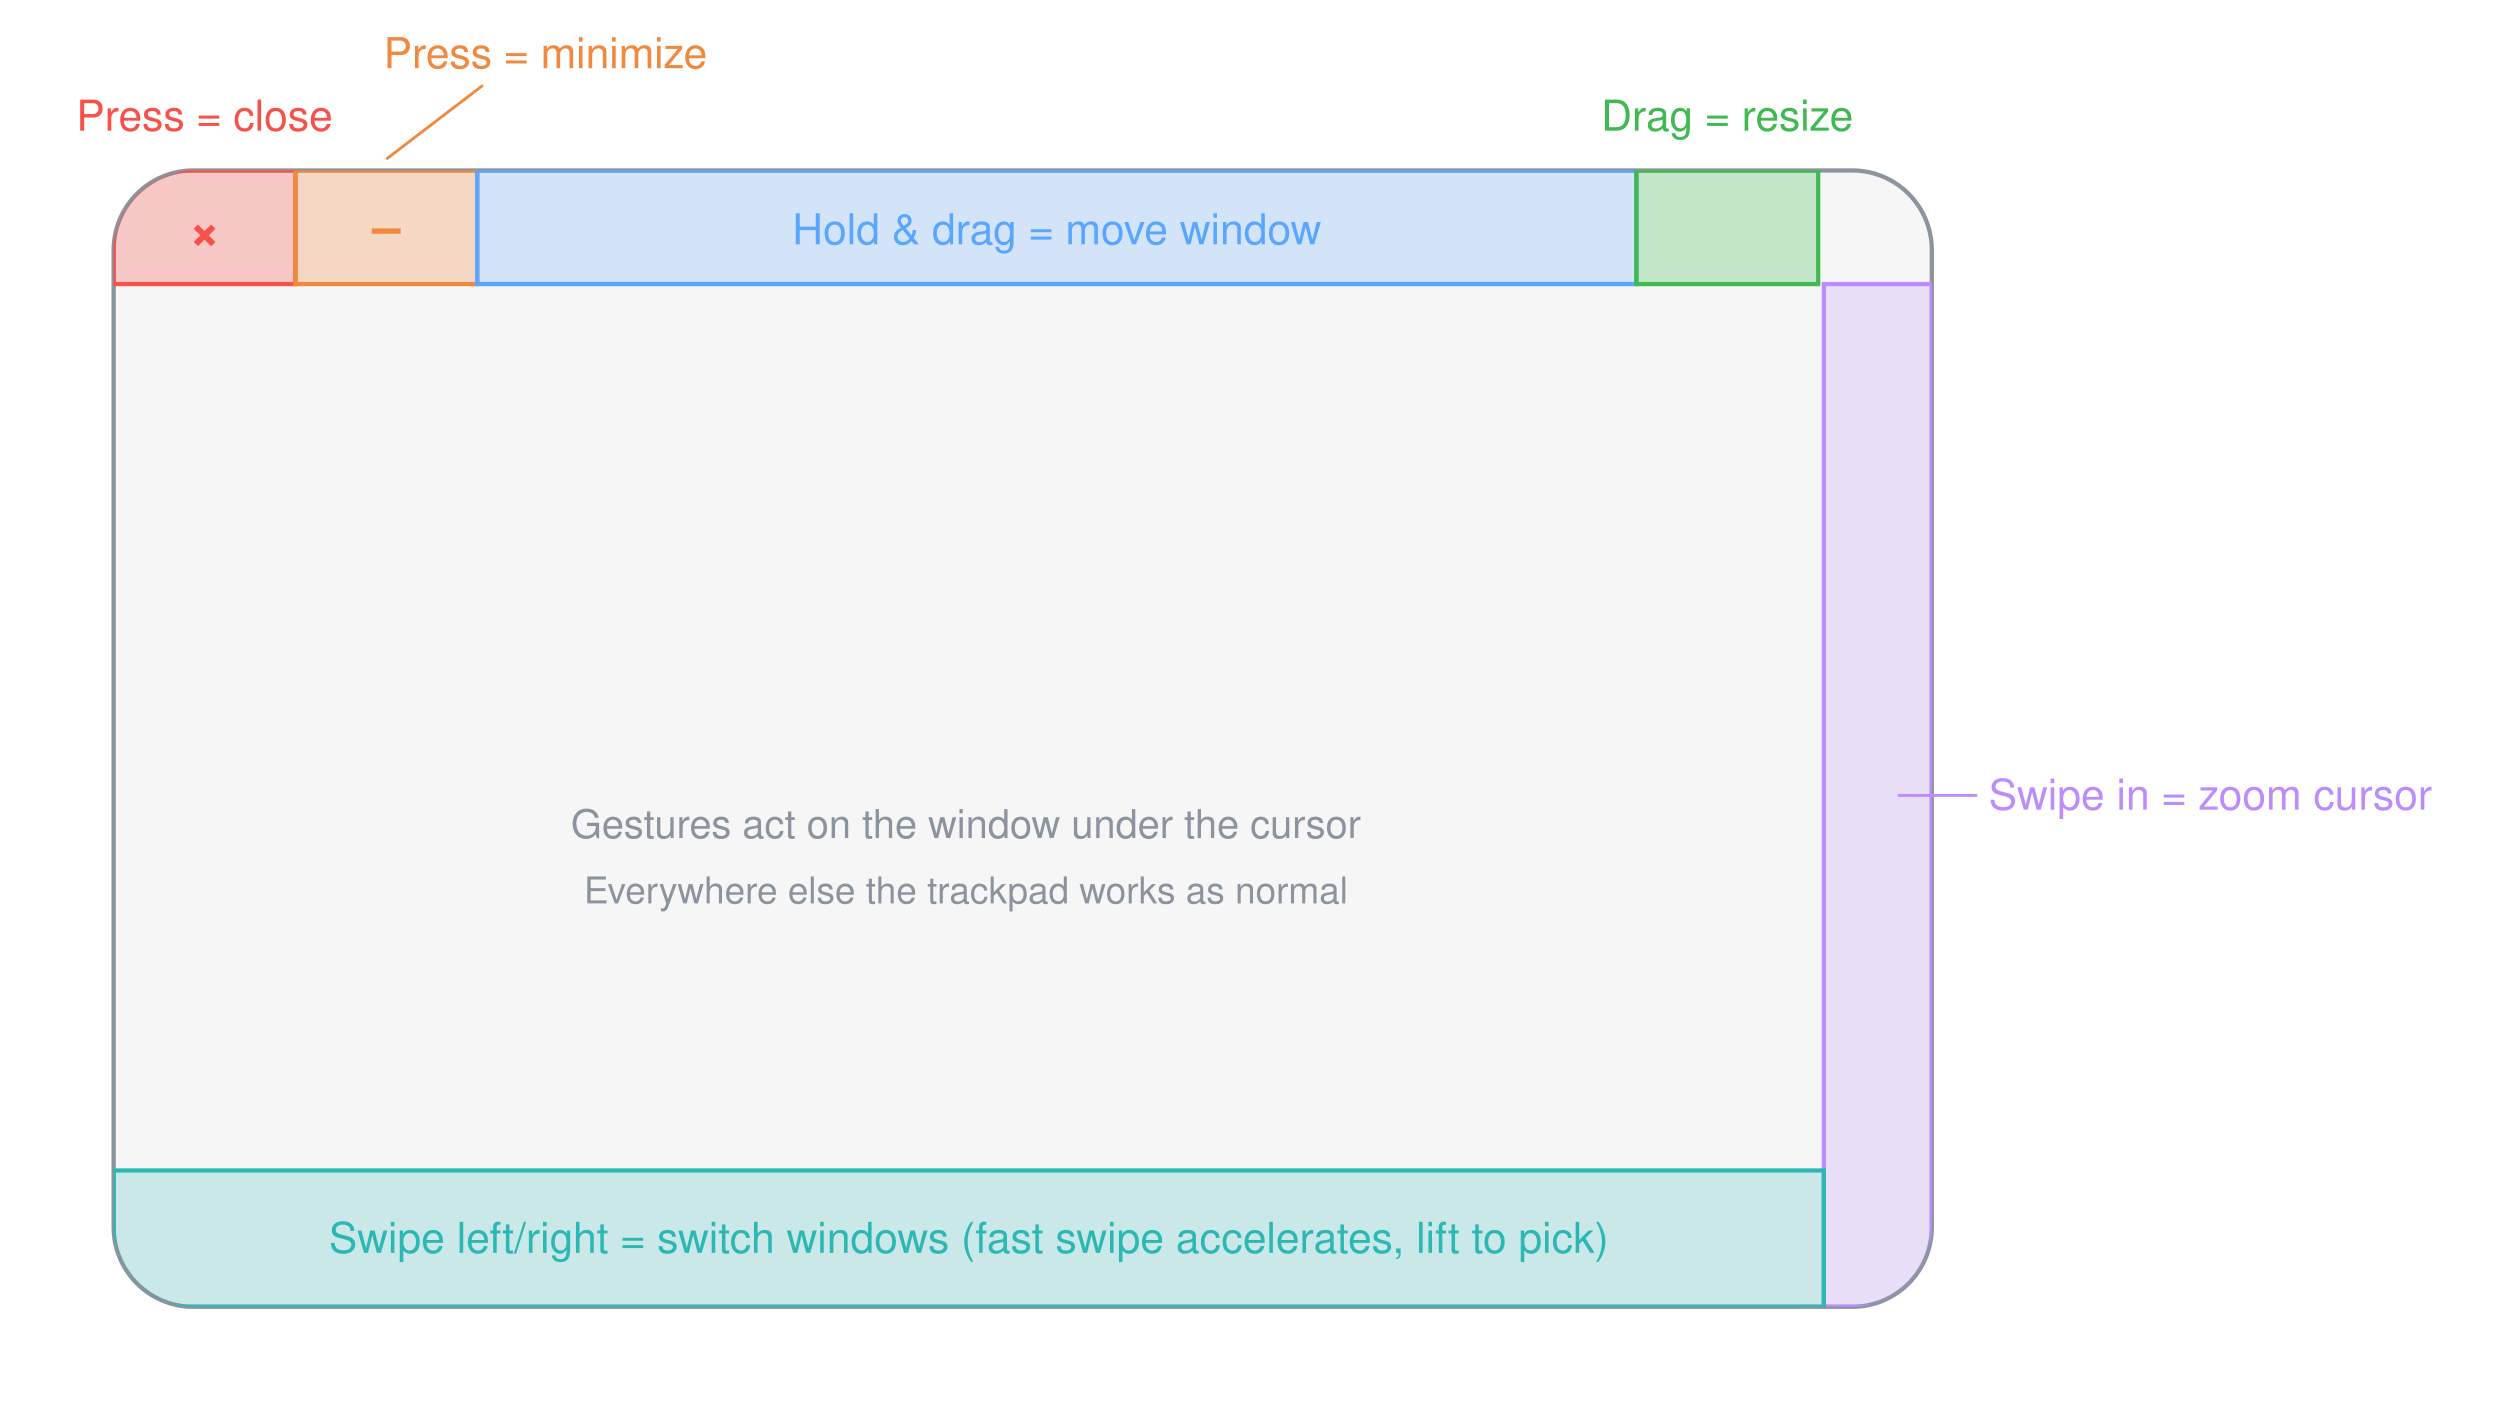
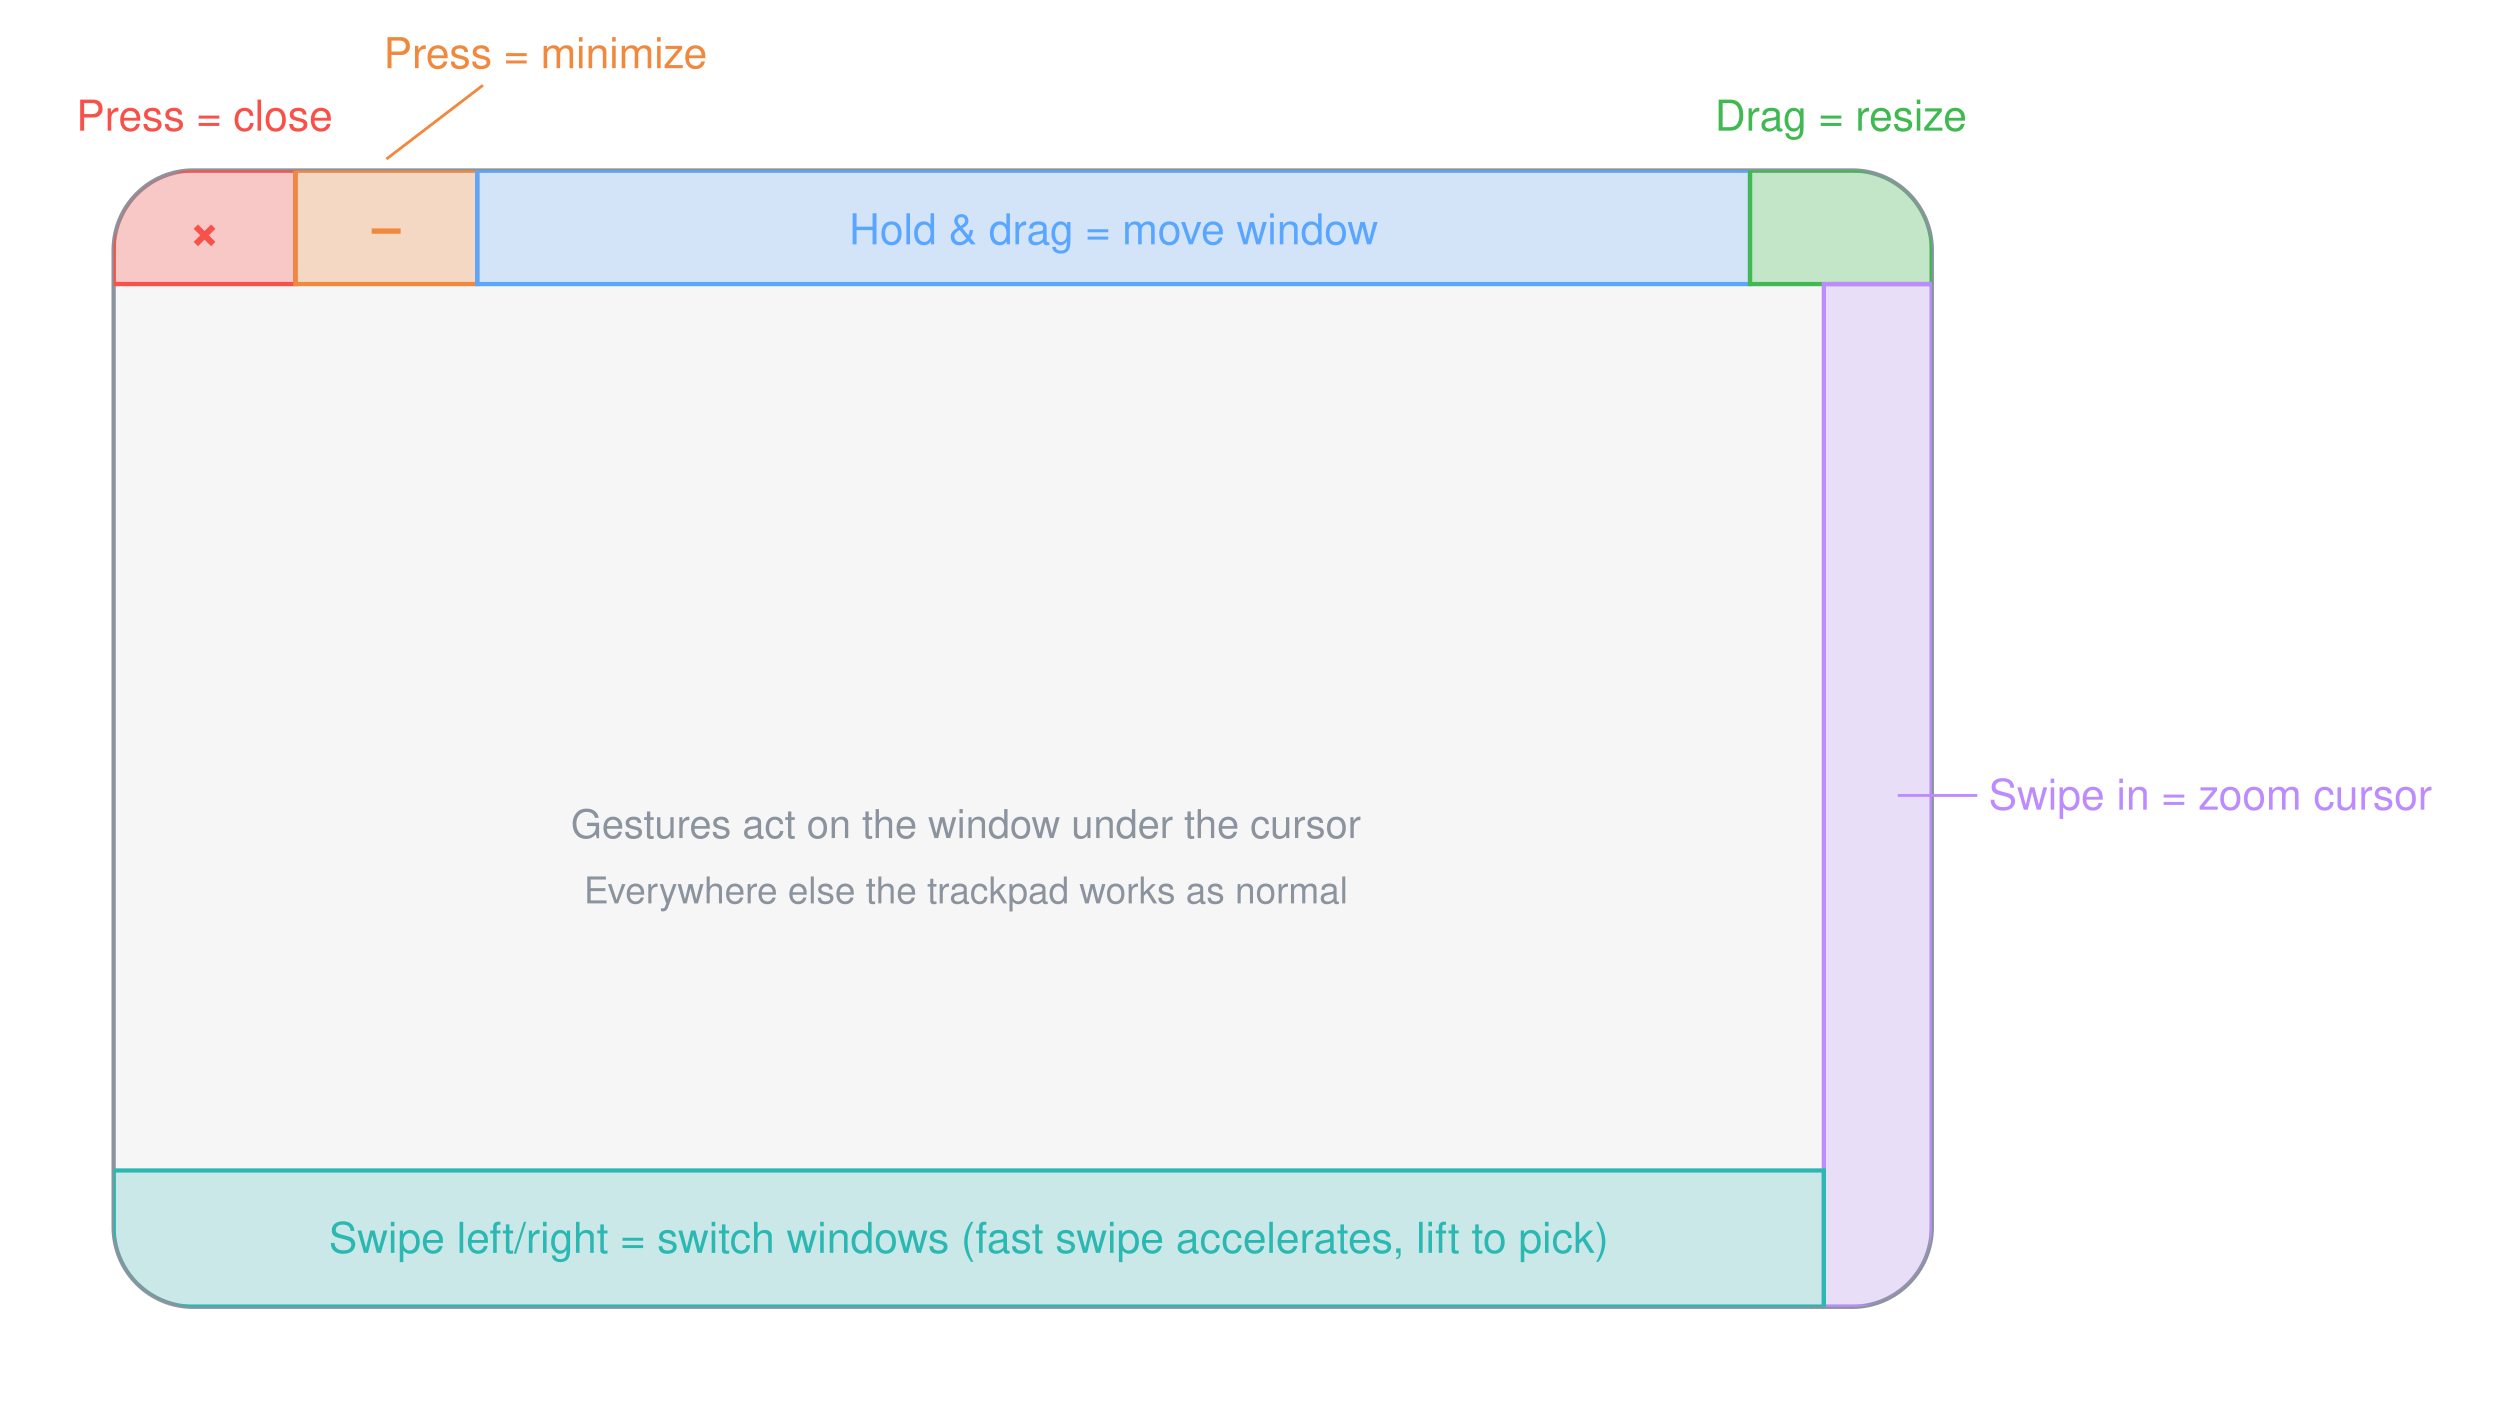
<svg xmlns="http://www.w3.org/2000/svg" viewBox="0 0 880 500" font-family="-apple-system, 'Segoe UI', Helvetica, sans-serif">
  <defs>
    <clipPath id="pad">
      <rect x="40" y="60" width="640" height="400" rx="28" />
    </clipPath>
  </defs>
  <rect x="40" y="60" width="640" height="400" rx="28" fill="#88888812" stroke="#8b949e" stroke-width="1.5" />
  <g clip-path="url(#pad)">
    <rect x="40" y="60" width="64" height="40" fill="#f85149" fill-opacity="0.28" stroke="#f85149" stroke-width="1.5" />
    <rect x="104" y="60" width="64" height="40" fill="#f0883e" fill-opacity="0.28" stroke="#f0883e" stroke-width="1.5" />
-     <rect x="168" y="60" width="408" height="40" fill="#58a6ff" fill-opacity="0.22" stroke="#58a6ff" stroke-width="1.5" />
-     <rect x="576" y="60" width="64" height="40" fill="#3fb950" fill-opacity="0.28" stroke="#3fb950" stroke-width="1.5" />
+     <rect x="168" y="60" width="448" height="40" fill="#58a6ff" fill-opacity="0.22" stroke="#58a6ff" stroke-width="1.5" />
+     <rect x="616" y="60" width="64" height="40" fill="#3fb950" fill-opacity="0.28" stroke="#3fb950" stroke-width="1.5" />
    <rect x="642" y="100" width="38" height="360" fill="#bc8cff" fill-opacity="0.22" stroke="#bc8cff" stroke-width="1.5" />
    <rect x="40" y="412" width="602" height="48" fill="#2bb8b3" fill-opacity="0.22" stroke="#2bb8b3" stroke-width="1.5" />
  </g>
  <text x="72" y="87" text-anchor="middle" font-size="18" font-weight="600" fill="#f85149">×</text>
  <text x="136" y="86" text-anchor="middle" font-size="18" font-weight="700" fill="#f0883e">–</text>
-   <text x="372" y="86" text-anchor="middle" font-size="15" fill="#58a6ff">Hold &amp; drag = move window</text>
+   <text x="392" y="86" text-anchor="middle" font-size="15" fill="#58a6ff">Hold &amp; drag = move window</text>
  <text x="341" y="441" text-anchor="middle" font-size="15" fill="#2bb8b3">Swipe left/right = switch windows (fast swipe accelerates, lift to pick)</text>
  <text x="72" y="46" text-anchor="middle" font-size="15" fill="#f85149">Press = close</text>
  <text x="192" y="24" text-anchor="middle" font-size="15" fill="#f0883e">Press = minimize</text>
  <line x1="170" y1="30" x2="136" y2="56" stroke="#f0883e" stroke-width="1" />
-   <text x="608" y="46" text-anchor="middle" font-size="15" fill="#3fb950">Drag = resize</text>
+   <text x="648" y="46" text-anchor="middle" font-size="15" fill="#3fb950">Drag = resize</text>
  <text x="700" y="285" font-size="15" fill="#bc8cff">Swipe in = zoom cursor</text>
  <line x1="696" y1="280" x2="668" y2="280" stroke="#bc8cff" stroke-width="1" />
  <text x="340" y="295" text-anchor="middle" font-size="14" fill="#8b949e">Gestures act on the window under the cursor</text>
  <text x="340" y="318" text-anchor="middle" font-size="13" fill="#8b949e">Everywhere else the trackpad works as normal</text>
</svg>
